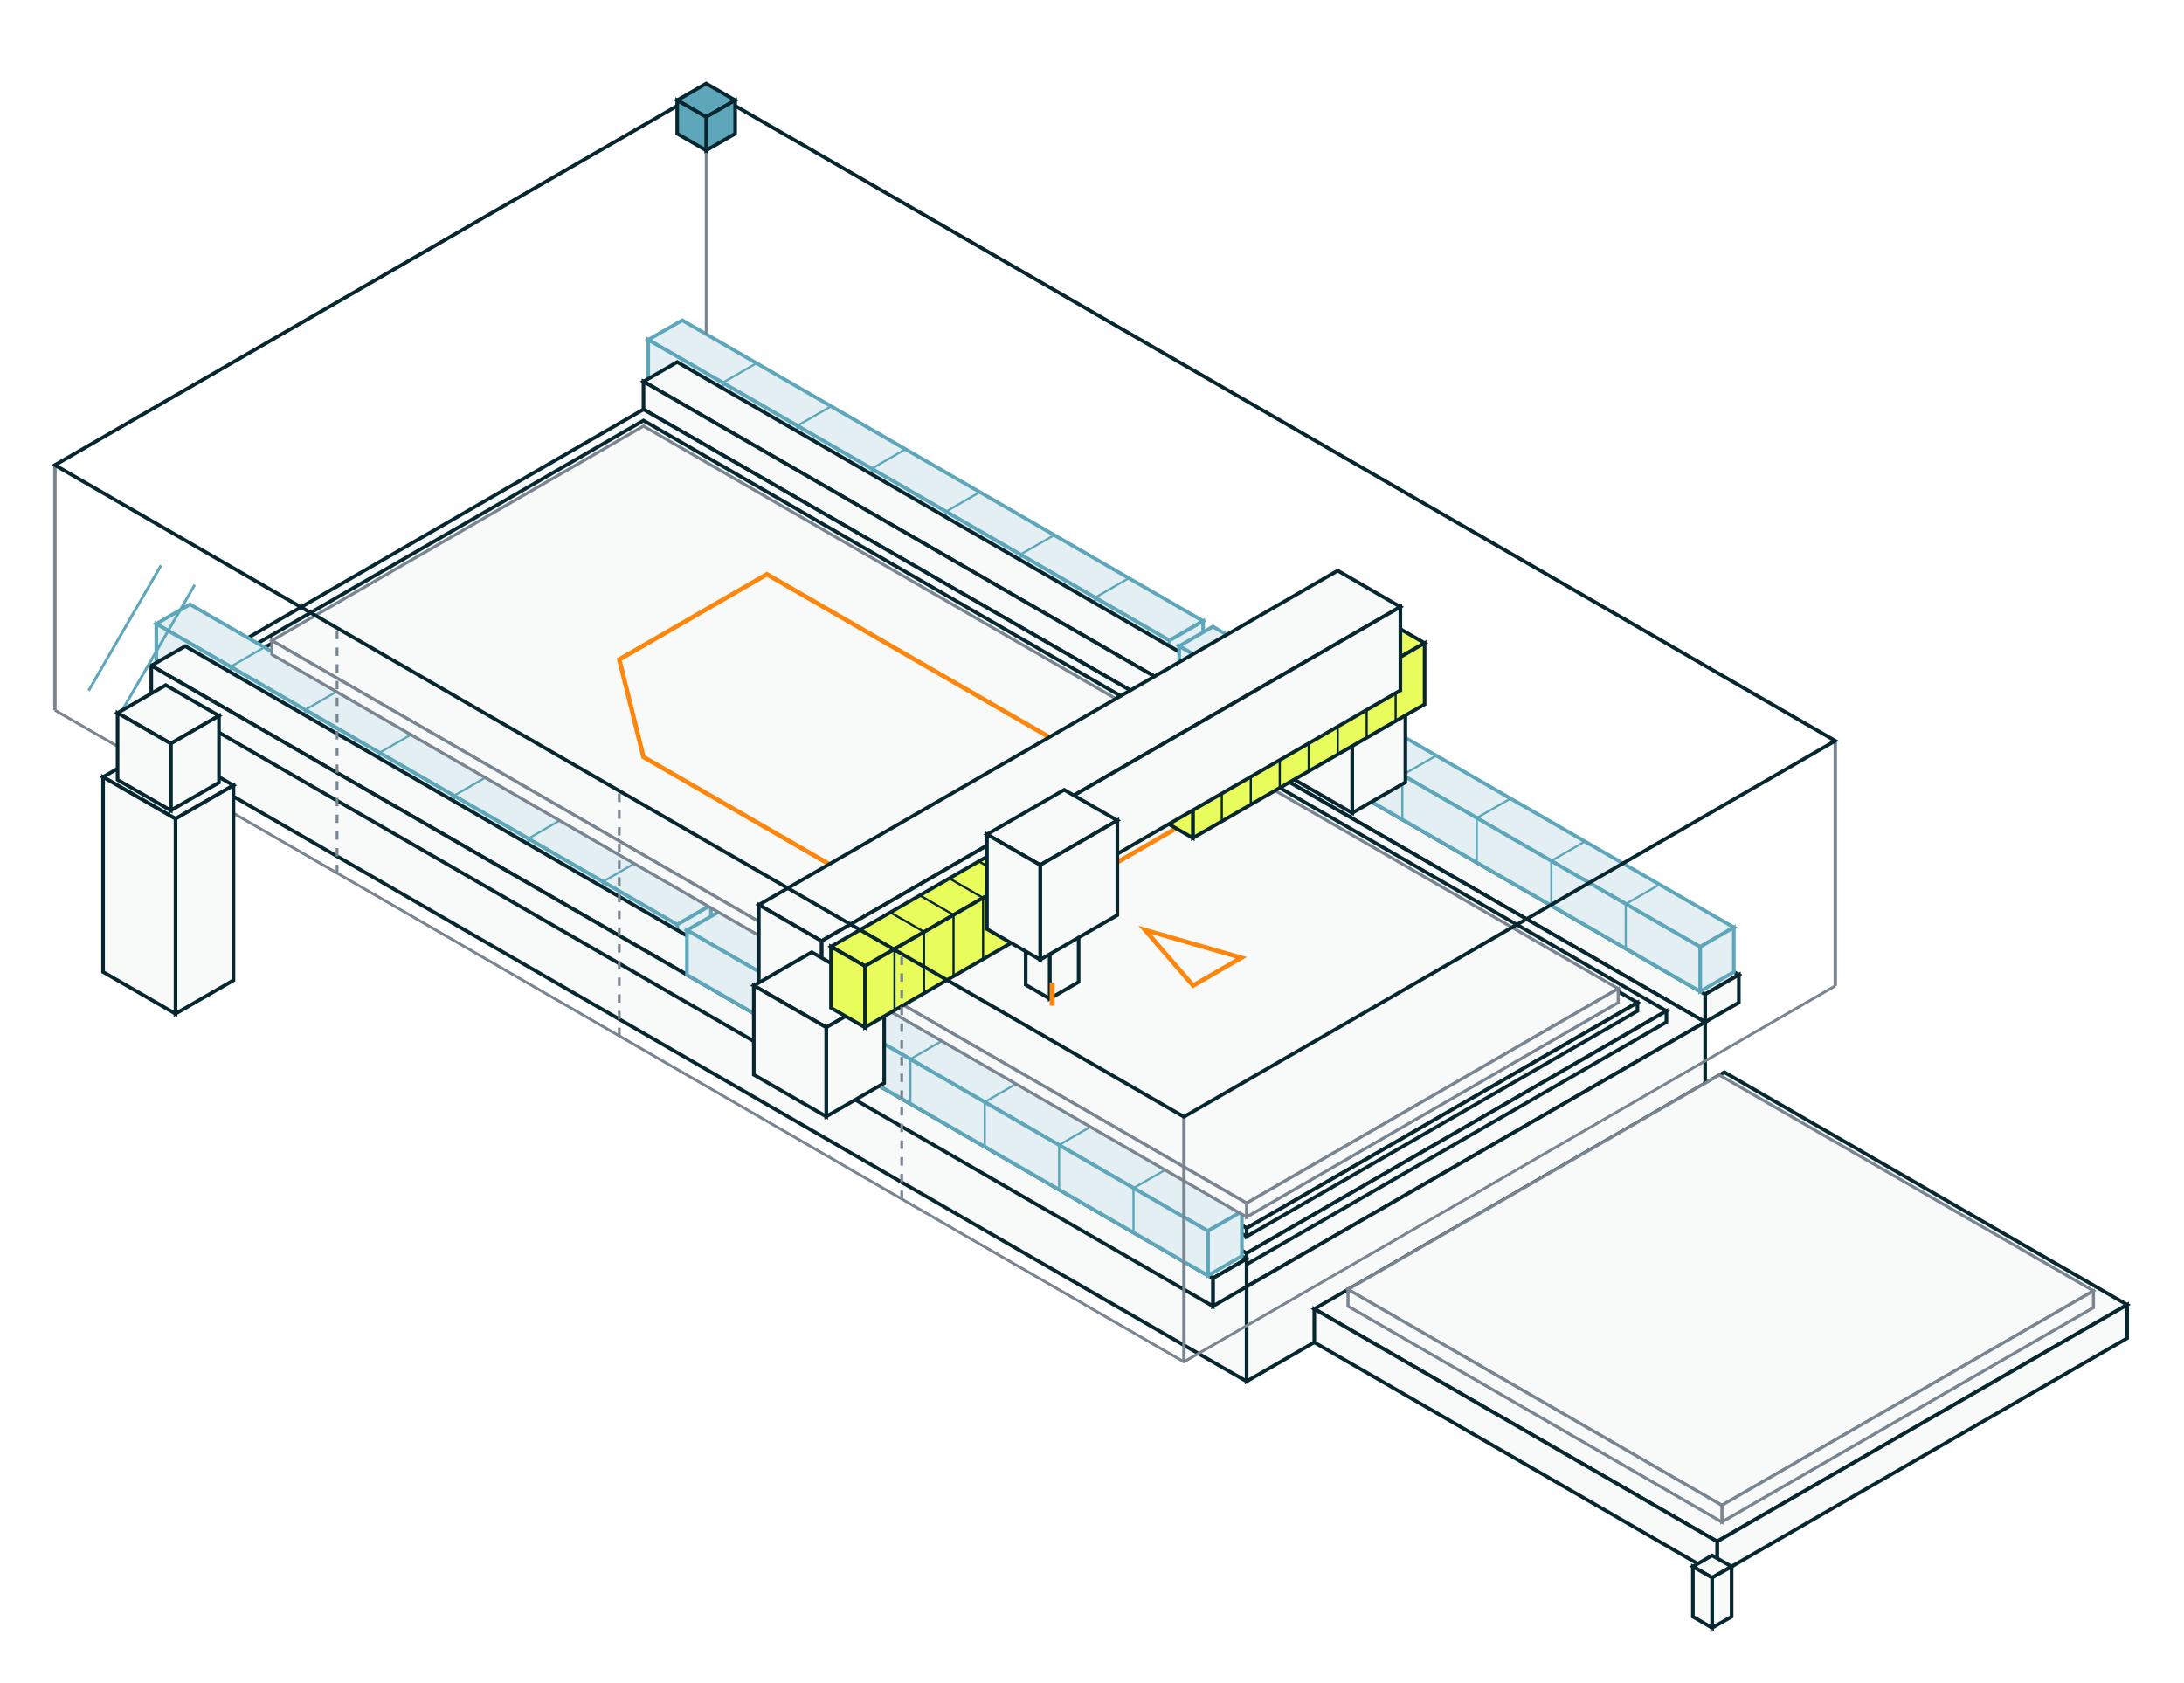
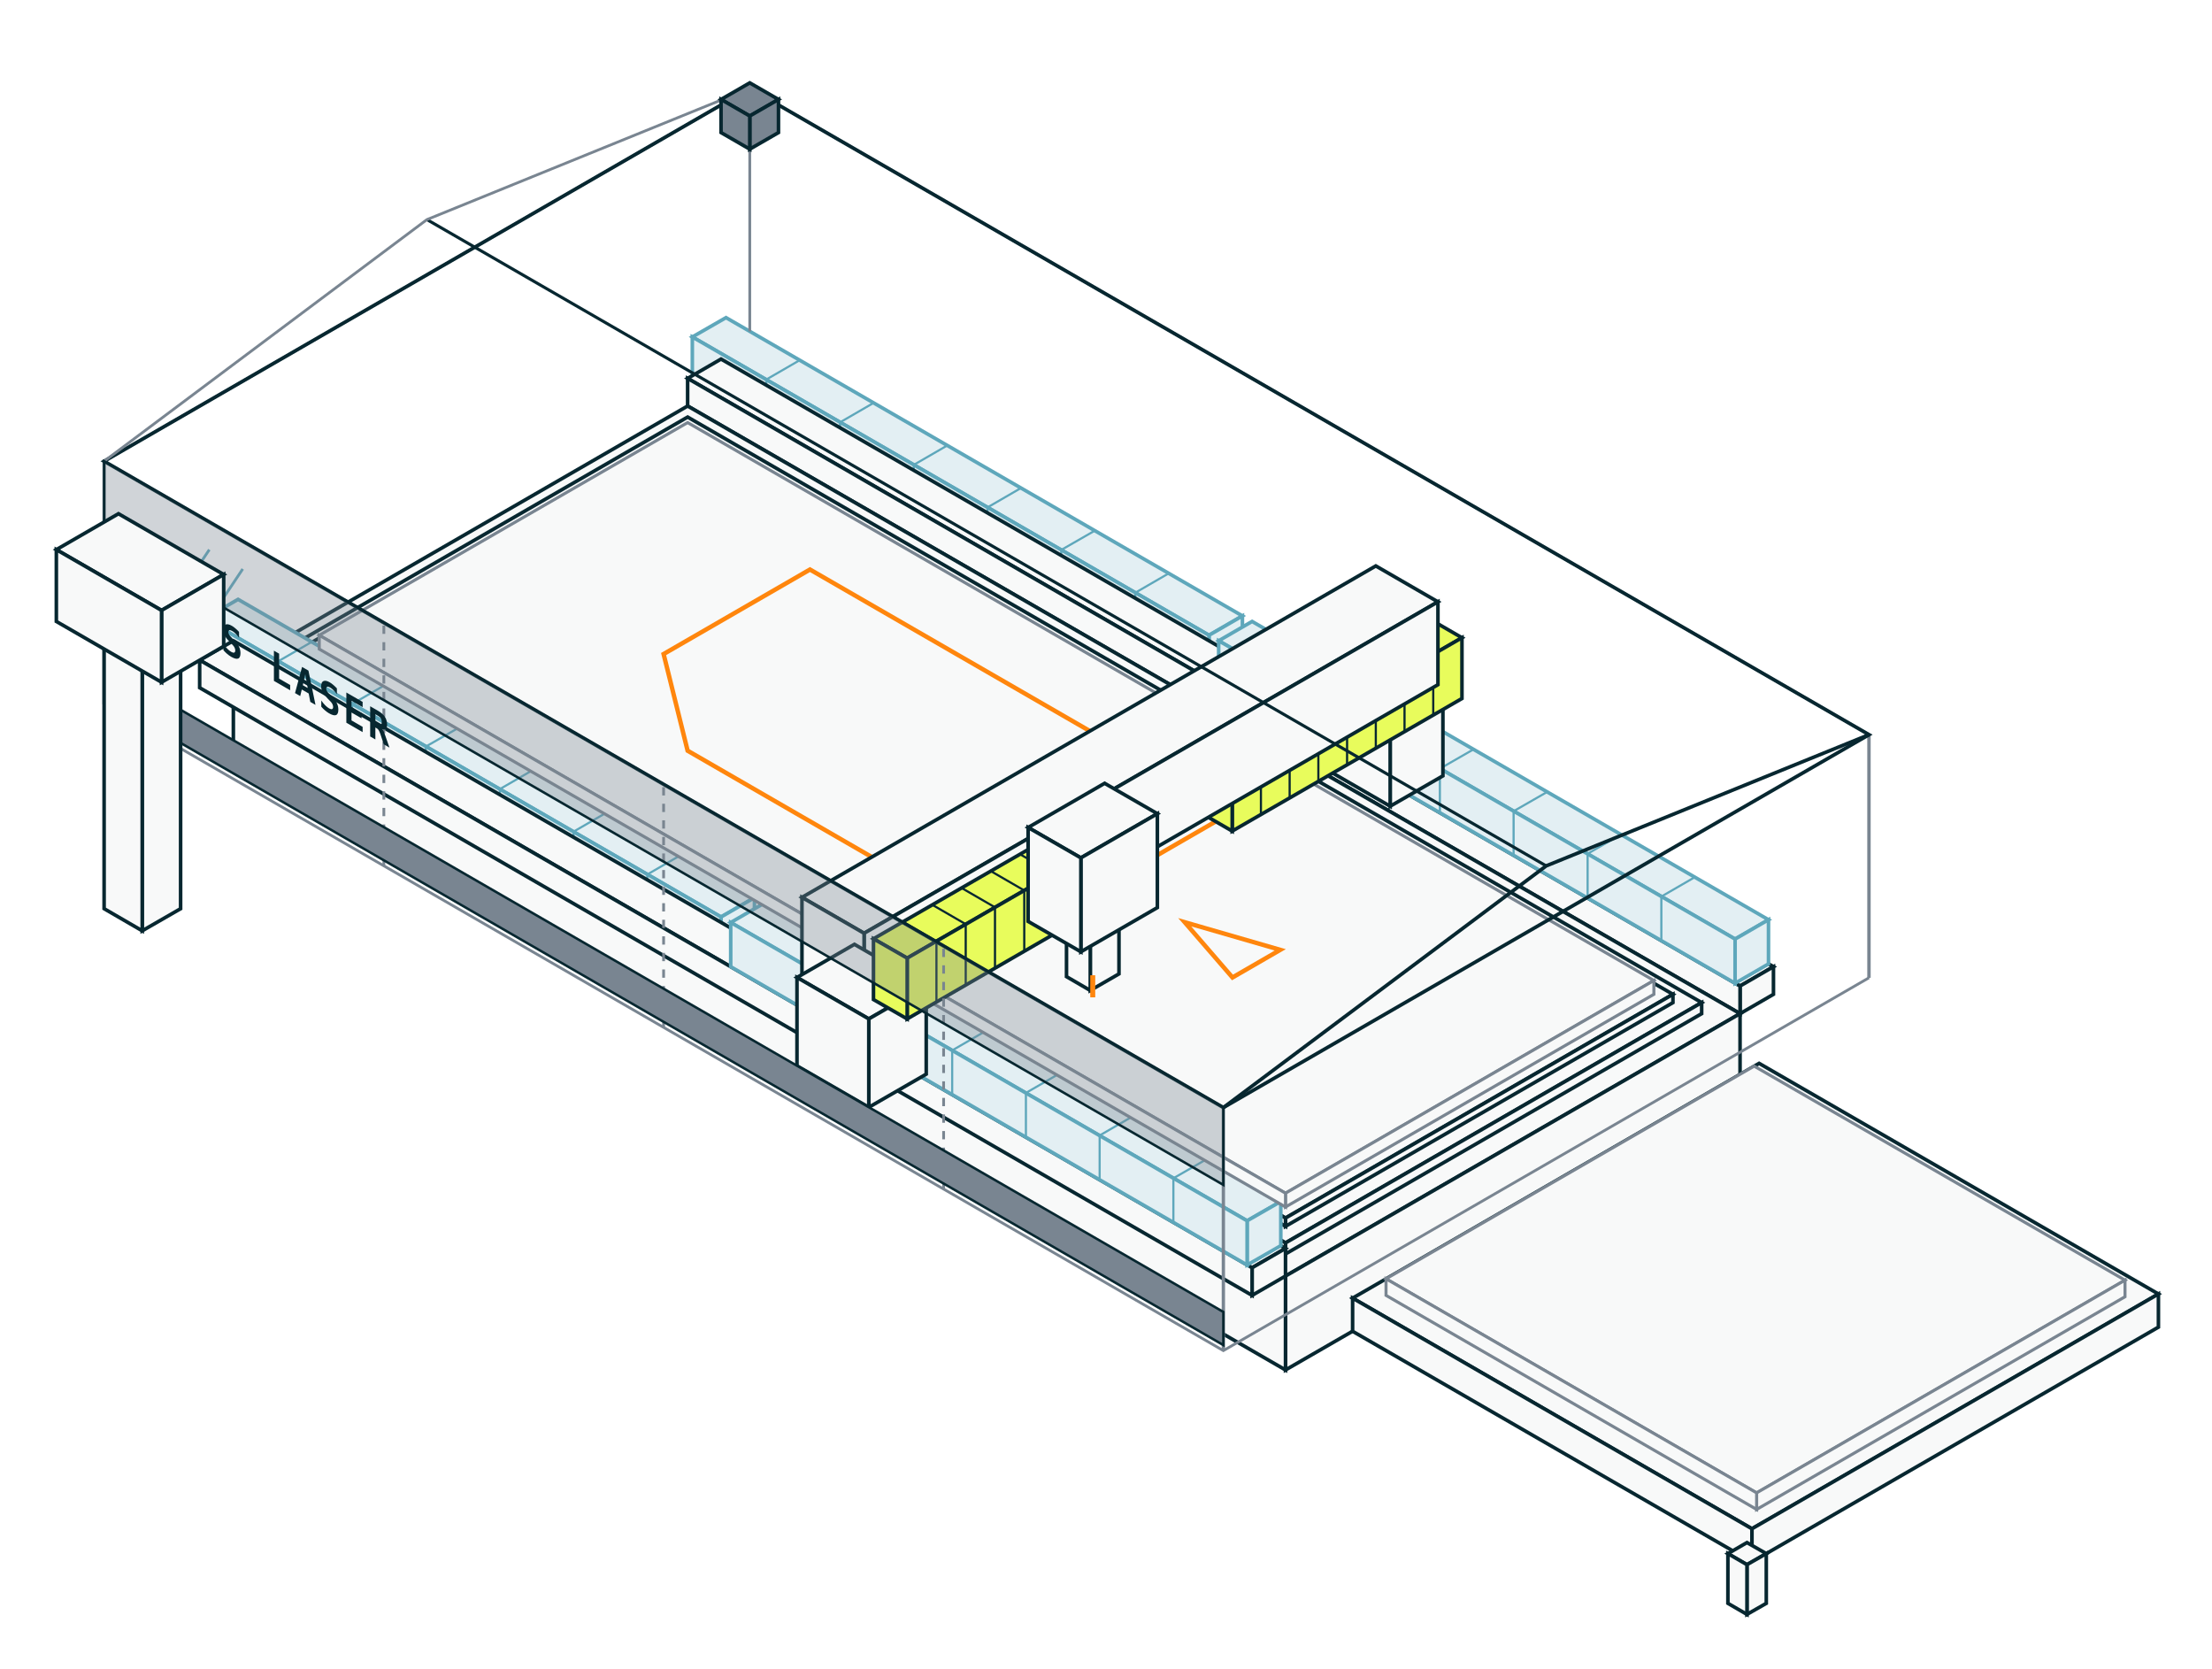
- <svg xmlns="http://www.w3.org/2000/svg" class="mach" viewBox="-231 -181 784 604" aria-hidden="true">
+ <svg xmlns="http://www.w3.org/2000/svg" class="mach" viewBox="-249 -181 801 604" aria-hidden="true">
  <g id="base">
    <polygon points="13.9,-66.0 200.9,42.0 188.8,49.0 1.7,-59.0" fill="#E3EFF3" stroke="#5EA7BB" stroke-width="1.3" stroke-linejoin="miter" />
    <polygon points="200.9,58.0 188.8,65.0 188.8,49.0 200.9,42.0" fill="#E3EFF3" stroke="#5EA7BB" stroke-width="1.3" stroke-linejoin="miter" />
    <polygon points="1.7,-43.0 188.8,65.0 188.8,49.0 1.7,-59.0" fill="#E3EFF3" stroke="#5EA7BB" stroke-width="1.3" stroke-linejoin="miter" />
    <line x1="40.6" y1="-50.6" x2="28.5" y2="-43.6" stroke="#5EA7BB" stroke-width="0.78" />
    <line x1="28.5" y1="-27.6" x2="28.5" y2="-43.6" stroke="#5EA7BB" stroke-width="0.78" />
    <line x1="67.3" y1="-35.1" x2="55.2" y2="-28.1" stroke="#5EA7BB" stroke-width="0.78" />
    <line x1="55.2" y1="-12.1" x2="55.2" y2="-28.1" stroke="#5EA7BB" stroke-width="0.78" />
    <line x1="94.0" y1="-19.7" x2="81.9" y2="-12.7" stroke="#5EA7BB" stroke-width="0.78" />
    <line x1="81.9" y1="3.3" x2="81.9" y2="-12.7" stroke="#5EA7BB" stroke-width="0.78" />
    <line x1="120.7" y1="-4.3" x2="108.6" y2="2.7" stroke="#5EA7BB" stroke-width="0.78" />
    <line x1="108.6" y1="18.7" x2="108.6" y2="2.7" stroke="#5EA7BB" stroke-width="0.78" />
    <line x1="147.5" y1="11.1" x2="135.3" y2="18.1" stroke="#5EA7BB" stroke-width="0.78" />
    <line x1="135.3" y1="34.1" x2="135.3" y2="18.1" stroke="#5EA7BB" stroke-width="0.78" />
    <line x1="174.2" y1="26.6" x2="162.1" y2="33.6" stroke="#5EA7BB" stroke-width="0.78" />
    <line x1="162.1" y1="49.6" x2="162.1" y2="33.6" stroke="#5EA7BB" stroke-width="0.78" />
    <polygon points="12.1,-51.0 393.2,169.0 381.1,176.0 0.0,-44.0" fill="#F8F9F9" stroke="#072730" stroke-width="1.3" stroke-linejoin="miter" />
    <polygon points="393.2,179.0 381.1,186.0 381.1,176.0 393.2,169.0" fill="#F8F9F9" stroke="#072730" stroke-width="1.3" stroke-linejoin="miter" />
    <polygon points="0.0,-34.0 381.1,186.0 381.1,176.0 0.0,-44.0" fill="#F8F9F9" stroke="#072730" stroke-width="1.3" stroke-linejoin="miter" />
    <polygon points="0.0,-34.0 381.1,186.0 216.5,281.0 -164.5,61.0" fill="#F8F9F9" stroke="#072730" stroke-width="1.3" stroke-linejoin="miter" />
    <polygon points="381.1,220.0 216.5,315.0 216.5,281.0 381.1,186.0" fill="#F8F9F9" stroke="#072730" stroke-width="1.3" stroke-linejoin="miter" />
    <polygon points="-164.5,95.0 216.5,315.0 216.5,281.0 -164.5,61.0" fill="#F8F9F9" stroke="#072730" stroke-width="1.3" stroke-linejoin="miter" />
    <polygon points="0.0,-30.0 367.2,182.0 216.5,269.0 -150.7,57.0" fill="#F8F9F9" stroke="#072730" stroke-width="1.3" stroke-linejoin="miter" />
    <polygon points="367.2,186.0 216.5,273.0 216.5,269.0 367.2,182.0" fill="#F8F9F9" stroke="#072730" stroke-width="1.3" stroke-linejoin="miter" />
    <polygon points="-150.7,61.0 216.5,273.0 216.5,269.0 -150.7,57.0" fill="#F8F9F9" stroke="#072730" stroke-width="1.3" stroke-linejoin="miter" />
    <polygon points="0.0,-27.0 356.8,179.0 216.5,260.0 -140.3,54.0" fill="#F8F9F9" stroke="#072730" stroke-width="1.3" stroke-linejoin="miter" />
    <polygon points="356.8,182.0 216.5,263.0 216.5,260.0 356.8,179.0" fill="#F8F9F9" stroke="#072730" stroke-width="1.3" stroke-linejoin="miter" />
    <polygon points="-140.3,57.0 216.5,263.0 216.5,260.0 -140.3,54.0" fill="#F8F9F9" stroke="#072730" stroke-width="1.3" stroke-linejoin="miter" />
    <polygon points="-162.8,36.0 24.2,144.0 12.1,151.0 -174.9,43.0" fill="#E3EFF3" stroke="#5EA7BB" stroke-width="1.3" stroke-linejoin="miter" />
    <polygon points="24.2,160.0 12.1,167.0 12.1,151.0 24.2,144.0" fill="#E3EFF3" stroke="#5EA7BB" stroke-width="1.3" stroke-linejoin="miter" />
    <polygon points="-174.9,59.0 12.1,167.0 12.1,151.0 -174.9,43.0" fill="#E3EFF3" stroke="#5EA7BB" stroke-width="1.3" stroke-linejoin="miter" />
    <line x1="-136.1" y1="51.4" x2="-148.2" y2="58.4" stroke="#5EA7BB" stroke-width="0.78" />
    <line x1="-148.2" y1="74.4" x2="-148.2" y2="58.4" stroke="#5EA7BB" stroke-width="0.78" />
    <line x1="-109.4" y1="66.9" x2="-121.5" y2="73.9" stroke="#5EA7BB" stroke-width="0.78" />
    <line x1="-121.5" y1="89.9" x2="-121.5" y2="73.9" stroke="#5EA7BB" stroke-width="0.78" />
    <line x1="-82.6" y1="82.3" x2="-94.8" y2="89.3" stroke="#5EA7BB" stroke-width="0.78" />
    <line x1="-94.8" y1="105.3" x2="-94.8" y2="89.3" stroke="#5EA7BB" stroke-width="0.78" />
    <line x1="-55.9" y1="97.7" x2="-68.0" y2="104.7" stroke="#5EA7BB" stroke-width="0.78" />
    <line x1="-68.0" y1="120.7" x2="-68.0" y2="104.7" stroke="#5EA7BB" stroke-width="0.78" />
    <line x1="-29.2" y1="113.1" x2="-41.3" y2="120.1" stroke="#5EA7BB" stroke-width="0.78" />
    <line x1="-41.3" y1="136.1" x2="-41.3" y2="120.1" stroke="#5EA7BB" stroke-width="0.78" />
    <line x1="-2.5" y1="128.6" x2="-14.6" y2="135.6" stroke="#5EA7BB" stroke-width="0.78" />
    <line x1="-14.6" y1="151.6" x2="-14.6" y2="135.6" stroke="#5EA7BB" stroke-width="0.78" />
    <polygon points="204.4,44.0 391.4,152.0 379.3,159.0 192.3,51.0" fill="#E3EFF3" stroke="#5EA7BB" stroke-width="1.3" stroke-linejoin="miter" />
    <polygon points="391.4,168.0 379.3,175.0 379.3,159.0 391.4,152.0" fill="#E3EFF3" stroke="#5EA7BB" stroke-width="1.3" stroke-linejoin="miter" />
    <polygon points="192.3,67.0 379.3,175.0 379.3,159.0 192.3,51.0" fill="#E3EFF3" stroke="#5EA7BB" stroke-width="1.3" stroke-linejoin="miter" />
    <line x1="231.1" y1="59.4" x2="219.0" y2="66.4" stroke="#5EA7BB" stroke-width="0.78" />
    <line x1="219.0" y1="82.4" x2="219.0" y2="66.4" stroke="#5EA7BB" stroke-width="0.78" />
    <line x1="257.8" y1="74.9" x2="245.7" y2="81.9" stroke="#5EA7BB" stroke-width="0.78" />
    <line x1="245.7" y1="97.9" x2="245.7" y2="81.9" stroke="#5EA7BB" stroke-width="0.78" />
    <line x1="284.6" y1="90.3" x2="272.4" y2="97.3" stroke="#5EA7BB" stroke-width="0.78" />
    <line x1="272.4" y1="113.3" x2="272.4" y2="97.3" stroke="#5EA7BB" stroke-width="0.78" />
    <line x1="311.3" y1="105.7" x2="299.1" y2="112.7" stroke="#5EA7BB" stroke-width="0.78" />
    <line x1="299.1" y1="128.7" x2="299.1" y2="112.7" stroke="#5EA7BB" stroke-width="0.78" />
    <line x1="338.0" y1="121.1" x2="325.9" y2="128.1" stroke="#5EA7BB" stroke-width="0.78" />
    <line x1="325.9" y1="144.1" x2="325.9" y2="128.1" stroke="#5EA7BB" stroke-width="0.78" />
    <line x1="364.7" y1="136.6" x2="352.6" y2="143.6" stroke="#5EA7BB" stroke-width="0.78" />
    <line x1="352.6" y1="159.6" x2="352.6" y2="143.6" stroke="#5EA7BB" stroke-width="0.78" />
    <polygon points="-164.5,51.0 216.5,271.0 204.4,278.0 -176.7,58.0" fill="#F8F9F9" stroke="#072730" stroke-width="1.3" stroke-linejoin="miter" />
    <polygon points="216.5,281.0 204.4,288.0 204.4,278.0 216.5,271.0" fill="#F8F9F9" stroke="#072730" stroke-width="1.3" stroke-linejoin="miter" />
    <polygon points="-176.7,68.0 204.4,288.0 204.4,278.0 -176.7,58.0" fill="#F8F9F9" stroke="#072730" stroke-width="1.3" stroke-linejoin="miter" />
    <polygon points="27.7,146.0 214.8,254.0 202.6,261.0 15.6,153.0" fill="#E3EFF3" stroke="#5EA7BB" stroke-width="1.3" stroke-linejoin="miter" />
    <polygon points="214.8,270.0 202.6,277.0 202.6,261.0 214.8,254.0" fill="#E3EFF3" stroke="#5EA7BB" stroke-width="1.3" stroke-linejoin="miter" />
    <polygon points="15.6,169.0 202.6,277.0 202.6,261.0 15.6,153.0" fill="#E3EFF3" stroke="#5EA7BB" stroke-width="1.3" stroke-linejoin="miter" />
    <line x1="54.4" y1="161.4" x2="42.3" y2="168.4" stroke="#5EA7BB" stroke-width="0.78" />
    <line x1="42.3" y1="184.4" x2="42.3" y2="168.4" stroke="#5EA7BB" stroke-width="0.78" />
    <line x1="81.2" y1="176.9" x2="69.0" y2="183.9" stroke="#5EA7BB" stroke-width="0.78" />
    <line x1="69.0" y1="199.9" x2="69.0" y2="183.9" stroke="#5EA7BB" stroke-width="0.78" />
    <line x1="107.9" y1="192.3" x2="95.8" y2="199.3" stroke="#5EA7BB" stroke-width="0.78" />
    <line x1="95.8" y1="215.3" x2="95.8" y2="199.3" stroke="#5EA7BB" stroke-width="0.78" />
    <line x1="134.6" y1="207.7" x2="122.5" y2="214.7" stroke="#5EA7BB" stroke-width="0.78" />
    <line x1="122.5" y1="230.7" x2="122.5" y2="214.7" stroke="#5EA7BB" stroke-width="0.78" />
    <line x1="161.3" y1="223.1" x2="149.2" y2="230.1" stroke="#5EA7BB" stroke-width="0.78" />
    <line x1="149.2" y1="246.1" x2="149.2" y2="230.1" stroke="#5EA7BB" stroke-width="0.78" />
    <line x1="188.1" y1="238.6" x2="175.9" y2="245.6" stroke="#5EA7BB" stroke-width="0.78" />
    <line x1="175.9" y1="261.6" x2="175.9" y2="245.6" stroke="#5EA7BB" stroke-width="0.78" />
  </g>
  <g id="sheet">
    <polygon points="0.0,-28.0 349.9,174.0 216.5,251.0 -133.4,49.0" fill="#F8F9F9" stroke="#798591" stroke-width="1.1" stroke-linejoin="miter" />
    <polygon points="349.9,179.0 216.5,256.0 216.5,251.0 349.9,174.0" fill="#F8F9F9" stroke="#798591" stroke-width="1.1" stroke-linejoin="miter" />
    <polygon points="-133.4,54.0 216.5,256.0 216.5,251.0 -133.4,49.0" fill="#F8F9F9" stroke="#798591" stroke-width="1.1" stroke-linejoin="miter" />
    <path d="M44.3 25.2 L196.8 113.2 L117.8 158.8 L0.0 90.8 L-8.7 55.8 Z" fill="none" stroke="#FF860D" stroke-width="1.6" stroke-linejoin="miter" pathLength="1" class="cut" id="cut" />
    <path d="M180.0 152.9 L197.3 172.9 L214.6 162.9 Z" fill="none" stroke="#FF860D" stroke-width="1.6" stroke-linejoin="miter" pathLength="1" class="cut2" id="cut2" />
  </g>
  <g id="cabinBack">
    <path d="M22.5 -61.0 L22.5 -149.0" fill="none" stroke="#798591" stroke-width="1" stroke-linejoin="miter" />
    <path d="M427.8 173.0 L427.8 85.0" fill="none" stroke="#798591" stroke-width="1" stroke-linejoin="miter" />
    <path d="M-211.3 74.0 L-211.3 -14.0" fill="none" stroke="#798591" stroke-width="1" stroke-linejoin="miter" />
    <path d="M22.5 -149.0 L427.8 85.0" fill="none" stroke="#798591" stroke-width="1" stroke-linejoin="miter" />
    <path d="M22.5 -149.0 L-211.3 -14.0" fill="none" stroke="#798591" stroke-width="1" stroke-linejoin="miter" />
  </g>
  <g id="gantry" style="--gx0:-114.3px,-66.0px;--gx1:152.4px,88.0px" transform="translate(83.8 48.4)">
    <polygon points="163.7,4.5 189.7,19.5 170.6,30.5 144.6,15.5" fill="#F8F9F9" stroke="#072730" stroke-width="1.3" stroke-linejoin="miter" />
    <polygon points="189.7,51.5 170.6,62.5 170.6,30.5 189.7,19.5" fill="#F8F9F9" stroke="#072730" stroke-width="1.3" stroke-linejoin="miter" />
    <polygon points="144.6,47.5 170.6,62.5 170.6,30.5 144.6,15.5" fill="#F8F9F9" stroke="#072730" stroke-width="1.3" stroke-linejoin="miter" />
    <polygon points="184.5,-5.5 196.6,1.5 113.4,49.5 101.3,42.5" fill="#E8FC5C" stroke="#072730" stroke-width="1.3" stroke-linejoin="miter" />
    <polygon points="196.6,23.5 113.4,71.5 113.4,49.5 196.6,1.5" fill="#E8FC5C" stroke="#072730" stroke-width="1.3" stroke-linejoin="miter" />
    <polygon points="101.3,64.5 113.4,71.5 113.4,49.5 101.3,42.5" fill="#E8FC5C" stroke="#072730" stroke-width="1.3" stroke-linejoin="miter" />
    <line x1="174.1" y1="0.5" x2="186.2" y2="7.5" stroke="#072730" stroke-width="0.78" />
    <line x1="186.2" y1="29.5" x2="186.2" y2="7.5" stroke="#072730" stroke-width="0.78" />
    <line x1="163.7" y1="6.5" x2="175.8" y2="13.5" stroke="#072730" stroke-width="0.78" />
    <line x1="175.8" y1="35.5" x2="175.8" y2="13.5" stroke="#072730" stroke-width="0.78" />
    <line x1="153.3" y1="12.5" x2="165.4" y2="19.5" stroke="#072730" stroke-width="0.78" />
    <line x1="165.4" y1="41.5" x2="165.4" y2="19.5" stroke="#072730" stroke-width="0.78" />
    <line x1="142.9" y1="18.5" x2="155.0" y2="25.5" stroke="#072730" stroke-width="0.78" />
    <line x1="155.0" y1="47.5" x2="155.0" y2="25.5" stroke="#072730" stroke-width="0.78" />
    <line x1="132.5" y1="24.5" x2="144.6" y2="31.5" stroke="#072730" stroke-width="0.78" />
    <line x1="144.6" y1="53.5" x2="144.6" y2="31.5" stroke="#072730" stroke-width="0.78" />
    <line x1="122.1" y1="30.5" x2="134.2" y2="37.5" stroke="#072730" stroke-width="0.78" />
    <line x1="134.2" y1="59.5" x2="134.2" y2="37.5" stroke="#072730" stroke-width="0.78" />
    <line x1="111.7" y1="36.5" x2="123.8" y2="43.5" stroke="#072730" stroke-width="0.78" />
    <line x1="123.8" y1="65.5" x2="123.8" y2="43.5" stroke="#072730" stroke-width="0.78" />
    <polygon points="165.4,-24.5 187.9,-11.5 -19.9,108.5 -42.4,95.5" fill="#F8F9F9" stroke="#072730" stroke-width="1.3" stroke-linejoin="miter" />
    <polygon points="187.9,18.5 -19.9,138.5 -19.9,108.5 187.9,-11.5" fill="#F8F9F9" stroke="#072730" stroke-width="1.3" stroke-linejoin="miter" />
    <polygon points="-42.4,125.5 -19.9,138.5 -19.9,108.5 -42.4,95.5" fill="#F8F9F9" stroke="#072730" stroke-width="1.3" stroke-linejoin="miter" />
    <polygon points="-23.4,112.5 2.6,127.5 -18.2,139.5 -44.2,124.5" fill="#F8F9F9" stroke="#072730" stroke-width="1.3" stroke-linejoin="miter" />
    <polygon points="2.6,159.5 -18.2,171.5 -18.2,139.5 2.6,127.5" fill="#F8F9F9" stroke="#072730" stroke-width="1.3" stroke-linejoin="miter" />
    <polygon points="-44.2,156.5 -18.2,171.5 -18.2,139.5 -44.2,124.5" fill="#F8F9F9" stroke="#072730" stroke-width="1.3" stroke-linejoin="miter" />
    <polygon points="68.4,61.5 80.5,68.5 -4.3,117.5 -16.5,110.5" fill="#E8FC5C" stroke="#072730" stroke-width="1.3" stroke-linejoin="miter" />
    <polygon points="80.5,90.5 -4.3,139.5 -4.3,117.5 80.5,68.5" fill="#E8FC5C" stroke="#072730" stroke-width="1.3" stroke-linejoin="miter" />
    <polygon points="-16.5,132.5 -4.3,139.5 -4.3,117.5 -16.5,110.5" fill="#E8FC5C" stroke="#072730" stroke-width="1.3" stroke-linejoin="miter" />
    <line x1="57.8" y1="67.6" x2="69.9" y2="74.6" stroke="#072730" stroke-width="0.78" />
    <line x1="69.9" y1="96.6" x2="69.9" y2="74.6" stroke="#072730" stroke-width="0.78" />
    <line x1="47.2" y1="73.8" x2="59.3" y2="80.8" stroke="#072730" stroke-width="0.78" />
    <line x1="59.3" y1="102.8" x2="59.3" y2="80.8" stroke="#072730" stroke-width="0.78" />
    <line x1="36.6" y1="79.9" x2="48.7" y2="86.9" stroke="#072730" stroke-width="0.78" />
    <line x1="48.7" y1="108.9" x2="48.7" y2="86.9" stroke="#072730" stroke-width="0.78" />
    <line x1="26.0" y1="86.0" x2="38.1" y2="93.0" stroke="#072730" stroke-width="0.78" />
    <line x1="38.1" y1="115.0" x2="38.1" y2="93.0" stroke="#072730" stroke-width="0.78" />
    <line x1="15.4" y1="92.1" x2="27.5" y2="99.1" stroke="#072730" stroke-width="0.78" />
    <line x1="27.5" y1="121.1" x2="27.5" y2="99.1" stroke="#072730" stroke-width="0.78" />
    <line x1="4.8" y1="98.2" x2="16.9" y2="105.2" stroke="#072730" stroke-width="0.78" />
    <line x1="16.9" y1="127.2" x2="16.9" y2="105.2" stroke="#072730" stroke-width="0.78" />
    <line x1="-5.8" y1="104.4" x2="6.3" y2="111.4" stroke="#072730" stroke-width="0.78" />
    <line x1="6.3" y1="133.4" x2="6.3" y2="111.4" stroke="#072730" stroke-width="0.78" />
    <g id="head" style="--hy0:45.0px,-26.0px;--hy1:-45.0px,26.0px" transform="translate(-31.5 18.2)">
      <polygon points="95.3,78.0 103.9,83.0 93.5,89.0 84.9,84.0" fill="#F8F9F9" stroke="#072730" stroke-width="1.3" stroke-linejoin="miter" />
      <polygon points="103.9,105.0 93.5,111.0 93.5,89.0 103.9,83.0" fill="#F8F9F9" stroke="#072730" stroke-width="1.3" stroke-linejoin="miter" />
      <polygon points="84.9,106.0 93.5,111.0 93.5,89.0 84.9,84.0" fill="#F8F9F9" stroke="#072730" stroke-width="1.3" stroke-linejoin="miter" />
      <polygon points="98.7,36.0 117.8,47.0 90.1,63.0 71.0,52.0" fill="#F8F9F9" stroke="#072730" stroke-width="1.3" stroke-linejoin="miter" />
      <polygon points="117.8,81.0 90.1,97.0 90.1,63.0 117.8,47.0" fill="#F8F9F9" stroke="#072730" stroke-width="1.3" stroke-linejoin="miter" />
      <polygon points="71.0,86.0 90.1,97.0 90.1,63.0 71.0,52.0" fill="#F8F9F9" stroke="#072730" stroke-width="1.3" stroke-linejoin="miter" />
      <path d="M94.4 105.5 L94.4 113.5" fill="none" stroke="#FF860D" stroke-width="1.8" stroke-linejoin="miter" id="beam" />
    </g>
  </g>
  <g id="cabinFront">
    <path d="M427.8 173.0 L194.0 308.0 L-211.3 74.0" fill="none" stroke="#798591" stroke-width="1" stroke-linejoin="miter" />
    <path d="M194.0 308.0 L194.0 220.0" fill="none" stroke="#798591" stroke-width="1.2" stroke-linejoin="miter" />
    <path d="M427.8 173.0 L427.8 85.0" fill="none" stroke="#798591" stroke-width="1.2" stroke-linejoin="miter" />
    <path d="M-211.3 74.0 L-211.3 -14.0" fill="none" stroke="#798591" stroke-width="1.2" stroke-linejoin="miter" />
    <path d="M-110.0 132.5 L-110.0 44.5" fill="none" stroke="#798591" stroke-width="1" stroke-linejoin="miter" stroke-dasharray="3 3" />
    <path d="M-8.7 191.0 L-8.7 103.0" fill="none" stroke="#798591" stroke-width="1" stroke-linejoin="miter" stroke-dasharray="3 3" />
    <path d="M92.7 249.5 L92.7 161.5" fill="none" stroke="#798591" stroke-width="1" stroke-linejoin="miter" stroke-dasharray="3 3" />
-     <path d="M-199.2 67.0 L-173.2 22.0" fill="none" stroke="#5EA7BB" stroke-width="1" stroke-linejoin="miter" />
-     <path d="M-187.1 74.0 L-161.1 29.0" fill="none" stroke="#5EA7BB" stroke-width="1" stroke-linejoin="miter" />
+     <path d="M-199.2 57.0 L-173.2 18.0" fill="none" stroke="#5EA7BB" stroke-width="1" stroke-linejoin="miter" />
+     <path d="M-187.1 64.0 L-161.1 25.0" fill="none" stroke="#5EA7BB" stroke-width="1" stroke-linejoin="miter" />
    <path d="M22.5 -149.0 L427.8 85.0 L194.0 220.0 L-211.3 -14.0 Z" fill="none" stroke="#072730" stroke-width="1.3" stroke-linejoin="miter" />
+     <path d="M427.8 85.0 L310.9 132.5 L194.0 220.0" fill="none" stroke="#072730" stroke-width="1.3" stroke-linejoin="miter" />
+     <path d="M-94.4 -101.5 L310.9 132.5" fill="none" stroke="#072730" stroke-width="1.1" stroke-linejoin="miter" />
+     <path d="M22.5 -149.0 L-94.4 -101.5 L-211.3 -14.0" fill="none" stroke="#798591" stroke-width="1" stroke-linejoin="miter" />
+     <path d="M-211.3 72.0 L194.0 306.0 L194.0 294.0 L-211.3 60.0 Z" fill="#798591" fill-opacity="1" stroke="#072730" stroke-width="0.9" />
+     <path d="M-211.3 14.0 L194.0 248.0 L194.0 220.0 L-211.3 -14.0 Z" fill="#798591" fill-opacity="0.35" stroke="#072730" stroke-width="0.9" />
+     <g transform="matrix(0.866 .5 0 1 -199.2 37.0)">
+       <text x="-6" y="0" font-family="IBM Plex Mono, monospace" font-weight="700" font-size="15" letter-spacing="1.2" fill="#072730">HAN'S LASER</text>
+     </g>
  </g>
  <g id="extra">
-     <polygon points="22.5,-151.0 32.9,-145.0 22.5,-139.0 12.1,-145.0" fill="#5EA7BB" stroke="#072730" stroke-width="1.3" stroke-linejoin="miter" />
-     <polygon points="32.9,-133.0 22.5,-127.0 22.5,-139.0 32.9,-145.0" fill="#5EA7BB" stroke="#072730" stroke-width="1.3" stroke-linejoin="miter" />
-     <polygon points="12.1,-133.0 22.5,-127.0 22.5,-139.0 12.1,-145.0" fill="#5EA7BB" stroke="#072730" stroke-width="1.3" stroke-linejoin="miter" />
-     <polygon points="-173.2,86.0 -147.2,101.0 -168.0,113.0 -194.0,98.0" fill="#F8F9F9" stroke="#072730" stroke-width="1.3" stroke-linejoin="miter" />
-     <polygon points="-147.2,171.0 -168.0,183.0 -168.0,113.0 -147.2,101.0" fill="#F8F9F9" stroke="#072730" stroke-width="1.3" stroke-linejoin="miter" />
-     <polygon points="-194.0,168.0 -168.0,183.0 -168.0,113.0 -194.0,98.0" fill="#F8F9F9" stroke="#072730" stroke-width="1.3" stroke-linejoin="miter" />
-     <polygon points="-171.5,65.0 -152.4,76.0 -169.7,86.0 -188.8,75.0" fill="#F8F9F9" stroke="#072730" stroke-width="1.3" stroke-linejoin="miter" />
-     <polygon points="-152.4,100.0 -169.7,110.0 -169.7,86.0 -152.4,76.0" fill="#F8F9F9" stroke="#072730" stroke-width="1.3" stroke-linejoin="miter" />
-     <polygon points="-188.8,99.0 -169.7,110.0 -169.7,86.0 -188.8,75.0" fill="#F8F9F9" stroke="#072730" stroke-width="1.3" stroke-linejoin="miter" />
+     <polygon points="22.5,-151.0 32.9,-145.0 22.5,-139.0 12.1,-145.0" fill="#798591" stroke="#072730" stroke-width="1.3" stroke-linejoin="miter" />
+     <polygon points="32.9,-133.0 22.5,-127.0 22.5,-139.0 32.9,-145.0" fill="#798591" stroke="#072730" stroke-width="1.3" stroke-linejoin="miter" />
+     <polygon points="12.1,-133.0 22.5,-127.0 22.5,-139.0 12.1,-145.0" fill="#798591" stroke="#072730" stroke-width="1.3" stroke-linejoin="miter" />
+     <polygon points="-197.5,40.0 -183.6,48.0 -197.5,56.0 -211.3,48.0" fill="#F8F9F9" stroke="#072730" stroke-width="1.3" stroke-linejoin="miter" />
+     <polygon points="-183.6,148.0 -197.5,156.0 -197.5,56.0 -183.6,48.0" fill="#F8F9F9" stroke="#072730" stroke-width="1.3" stroke-linejoin="miter" />
+     <polygon points="-211.3,148.0 -197.5,156.0 -197.5,56.0 -211.3,48.0" fill="#F8F9F9" stroke="#072730" stroke-width="1.3" stroke-linejoin="miter" />
+     <polygon points="-206.1,5.0 -168.0,27.0 -190.5,40.0 -228.6,18.0" fill="#F8F9F9" stroke="#072730" stroke-width="1.3" stroke-linejoin="miter" />
+     <polygon points="-168.0,53.0 -190.5,66.0 -190.5,40.0 -168.0,27.0" fill="#F8F9F9" stroke="#072730" stroke-width="1.3" stroke-linejoin="miter" />
+     <polygon points="-228.6,44.0 -190.5,66.0 -190.5,40.0 -228.6,18.0" fill="#F8F9F9" stroke="#072730" stroke-width="1.3" stroke-linejoin="miter" />
    <polygon points="389.7,215.0 396.6,219.0 389.7,223.0 382.8,219.0" fill="#F8F9F9" stroke="#072730" stroke-width="1.3" stroke-linejoin="miter" />
    <polygon points="396.6,237.0 389.7,241.0 389.7,223.0 396.6,219.0" fill="#F8F9F9" stroke="#072730" stroke-width="1.3" stroke-linejoin="miter" />
    <polygon points="382.8,237.0 389.7,241.0 389.7,223.0 382.8,219.0" fill="#F8F9F9" stroke="#072730" stroke-width="1.3" stroke-linejoin="miter" />
    <polygon points="388.0,204.0 532.6,287.5 385.4,372.5 240.8,289.0" fill="#F8F9F9" stroke="#072730" stroke-width="1.3" stroke-linejoin="miter" />
    <polygon points="532.6,299.5 385.4,384.5 385.4,372.5 532.6,287.5" fill="#F8F9F9" stroke="#072730" stroke-width="1.3" stroke-linejoin="miter" />
    <polygon points="240.8,301.0 385.4,384.5 385.4,372.5 240.8,289.0" fill="#F8F9F9" stroke="#072730" stroke-width="1.3" stroke-linejoin="miter" />
    <polygon points="386.2,205.0 520.5,282.5 387.1,359.5 252.9,282.0" fill="#F8F9F9" stroke="#798591" stroke-width="1.1" stroke-linejoin="miter" />
    <polygon points="520.5,288.5 387.1,365.5 387.1,359.5 520.5,282.5" fill="#F8F9F9" stroke="#798591" stroke-width="1.1" stroke-linejoin="miter" />
    <polygon points="252.9,288.0 387.1,365.5 387.1,359.5 252.9,282.0" fill="#F8F9F9" stroke="#798591" stroke-width="1.1" stroke-linejoin="miter" />
    <polygon points="383.6,377.5 390.6,381.5 383.6,385.5 376.7,381.5" fill="#F8F9F9" stroke="#072730" stroke-width="1.3" stroke-linejoin="miter" />
    <polygon points="390.6,399.5 383.6,403.5 383.6,385.5 390.6,381.5" fill="#F8F9F9" stroke="#072730" stroke-width="1.3" stroke-linejoin="miter" />
    <polygon points="376.7,399.5 383.6,403.5 383.6,385.5 376.7,381.5" fill="#F8F9F9" stroke="#072730" stroke-width="1.3" stroke-linejoin="miter" />
  </g>
</svg>
